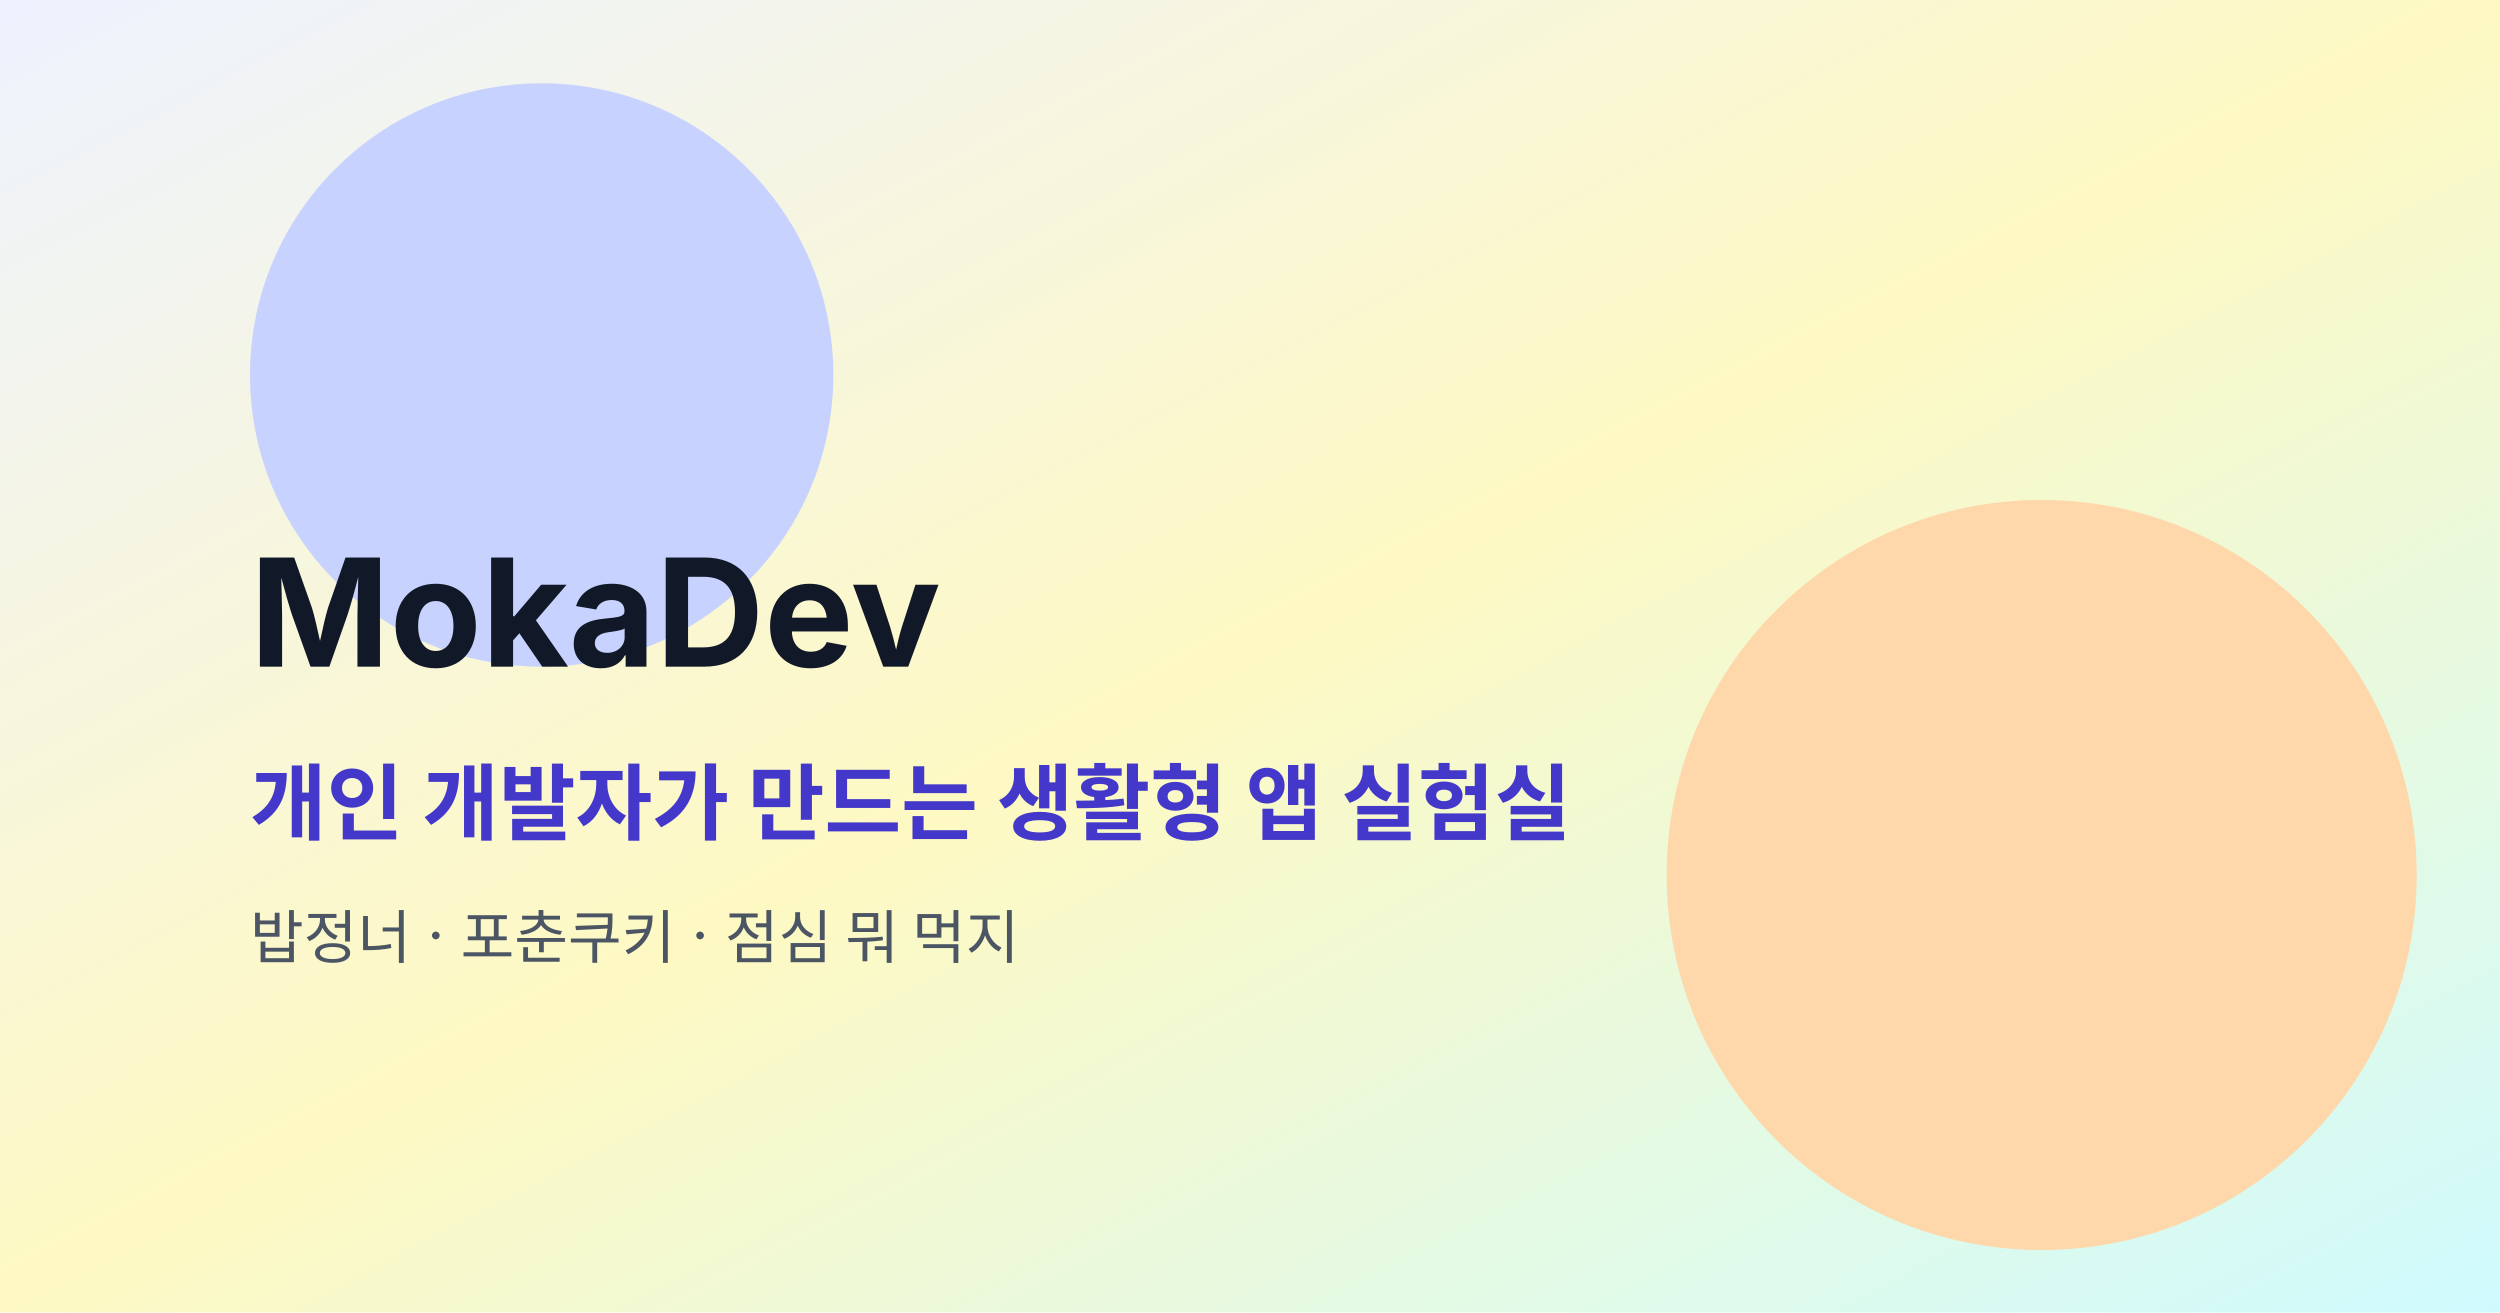
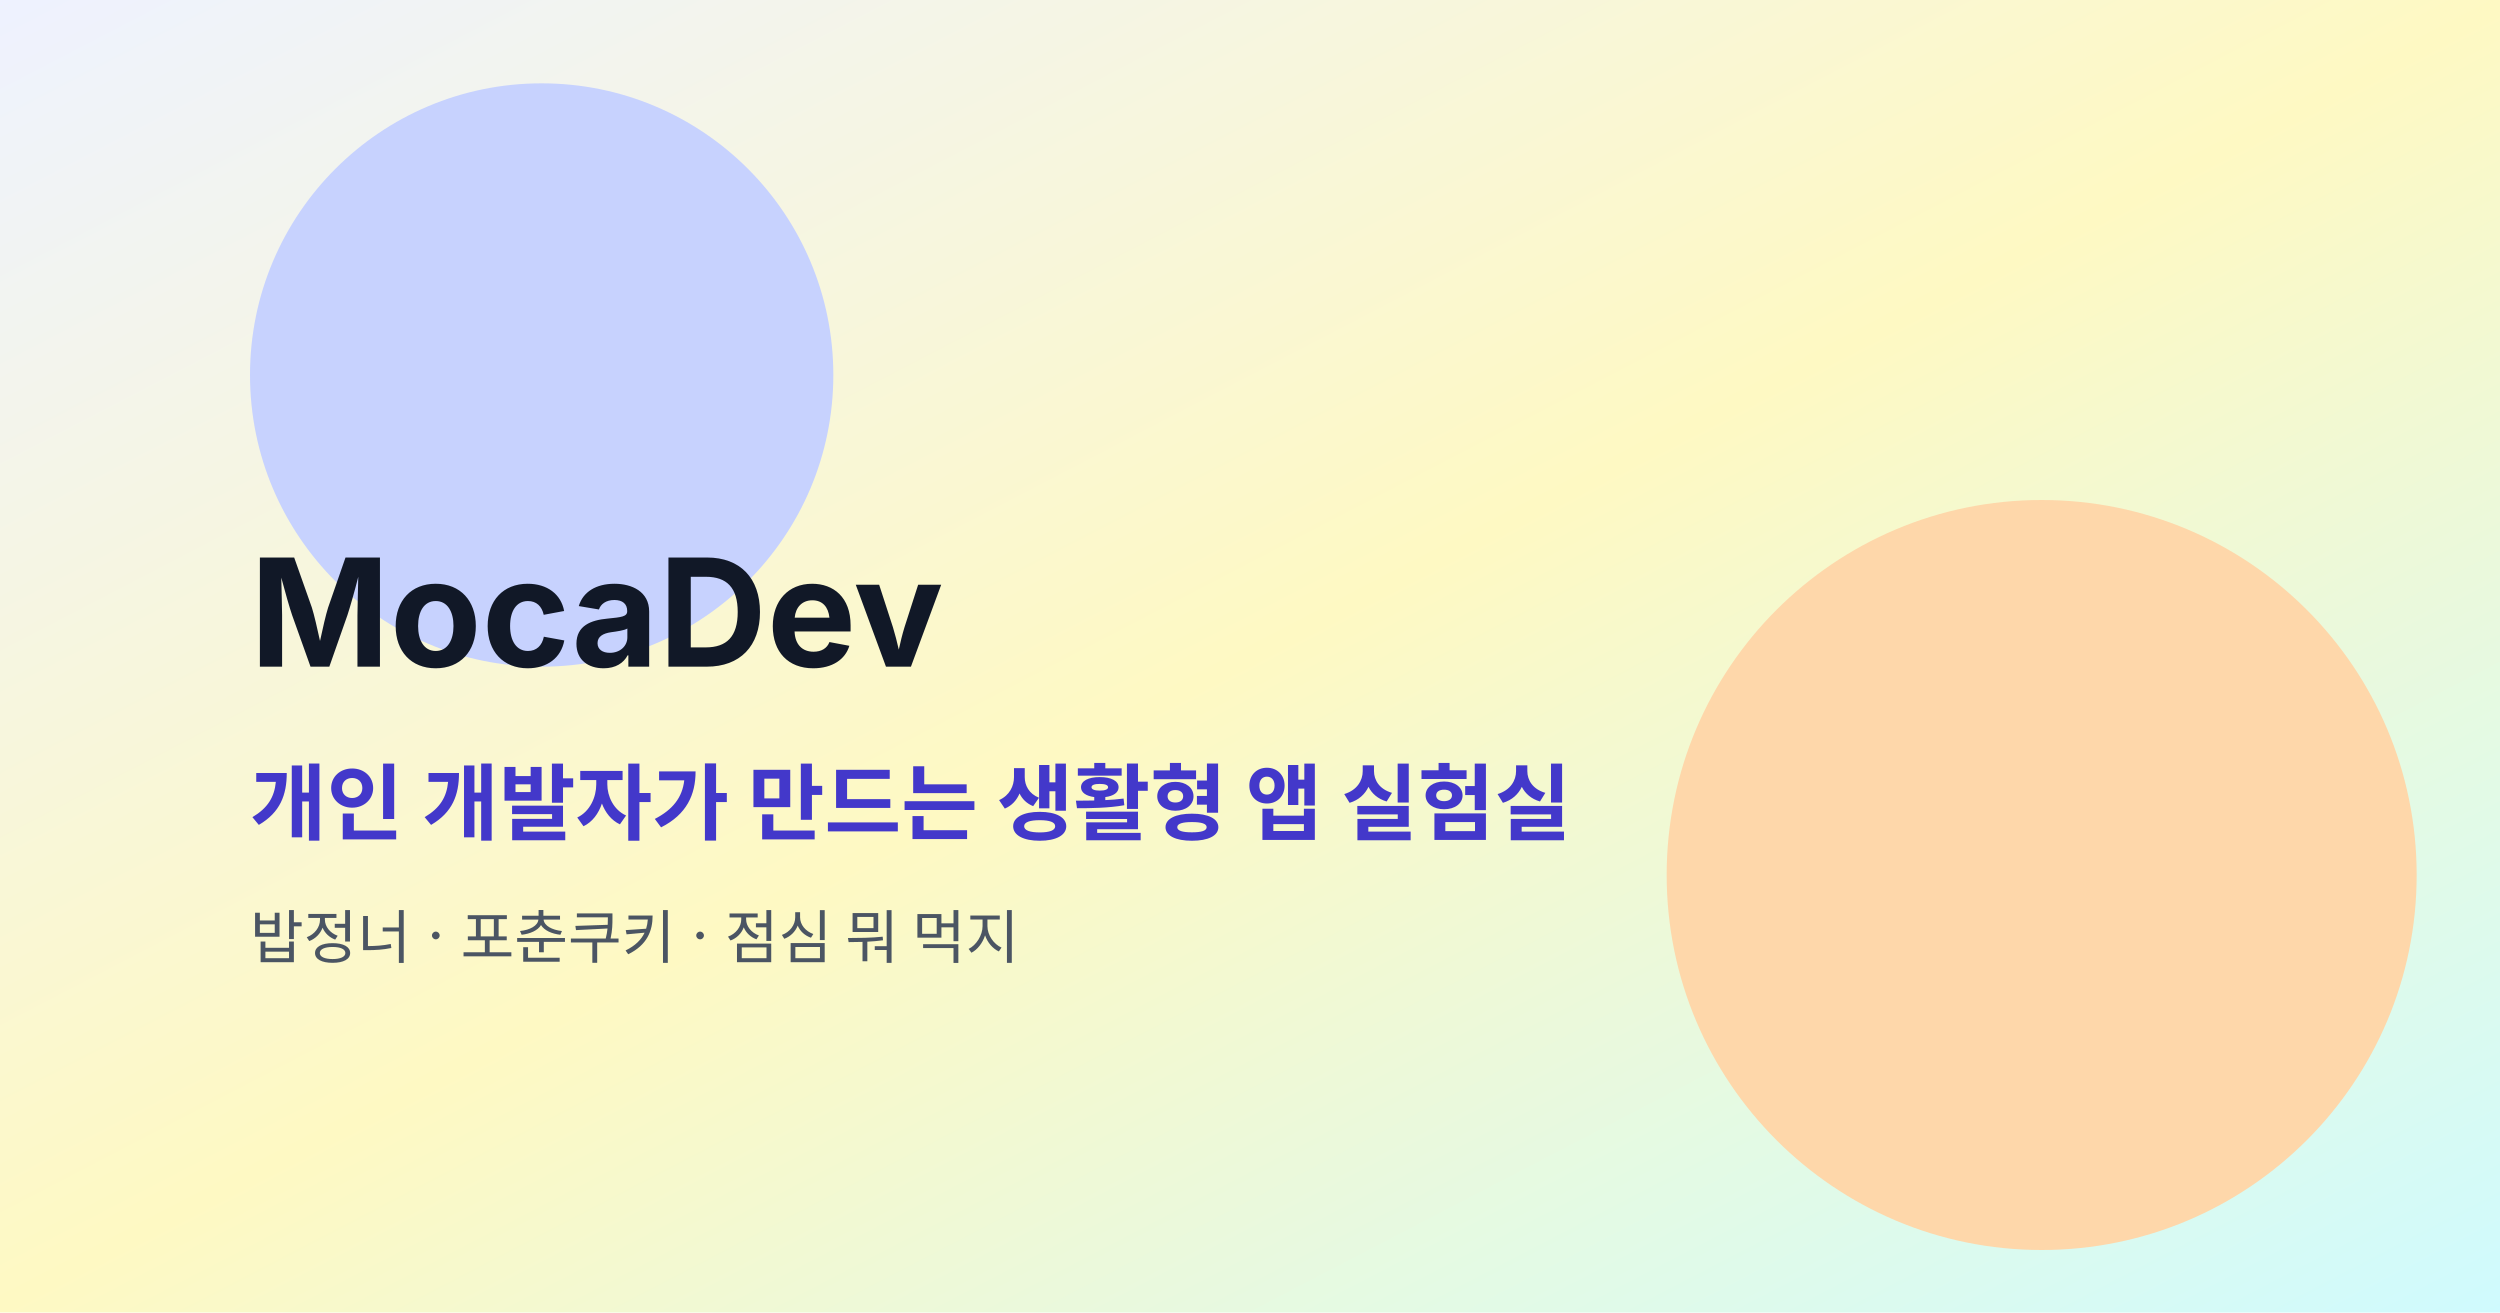
<svg xmlns="http://www.w3.org/2000/svg" width="1200" height="630" viewBox="0 0 1200 630">
  <defs>
    <linearGradient id="bg" x1="0%" y1="0%" x2="100%" y2="100%">
      <stop offset="0%" stop-color="#eef2ff" />
      <stop offset="50%" stop-color="#fef9c3" />
      <stop offset="100%" stop-color="#cffafe" />
    </linearGradient>
  </defs>
  <rect width="1200" height="630" fill="url(#bg)" />
  <circle cx="260" cy="180" r="140" fill="#c7d2fe" />
  <circle cx="980" cy="420" r="180" fill="#fed7aa" />
  <text x="120" y="320" fill="#111827" font-size="72" font-family="Inter, 'Pretendard', sans-serif" font-weight="700">
-     MokaDev
+     MocaDev
  </text>
  <text x="120" y="400" fill="#4338ca" font-size="40" font-family="Inter, 'Pretendard', sans-serif" font-weight="600">
    개인 개발자가 만드는 생활형 앱 실험실
  </text>
  <text x="120" y="460" fill="#4b5563" font-size="28" font-family="Inter, 'Pretendard', sans-serif">
    밥정너 · 포춘쿠키 · 점심 뭐 먹지
  </text>
</svg>
